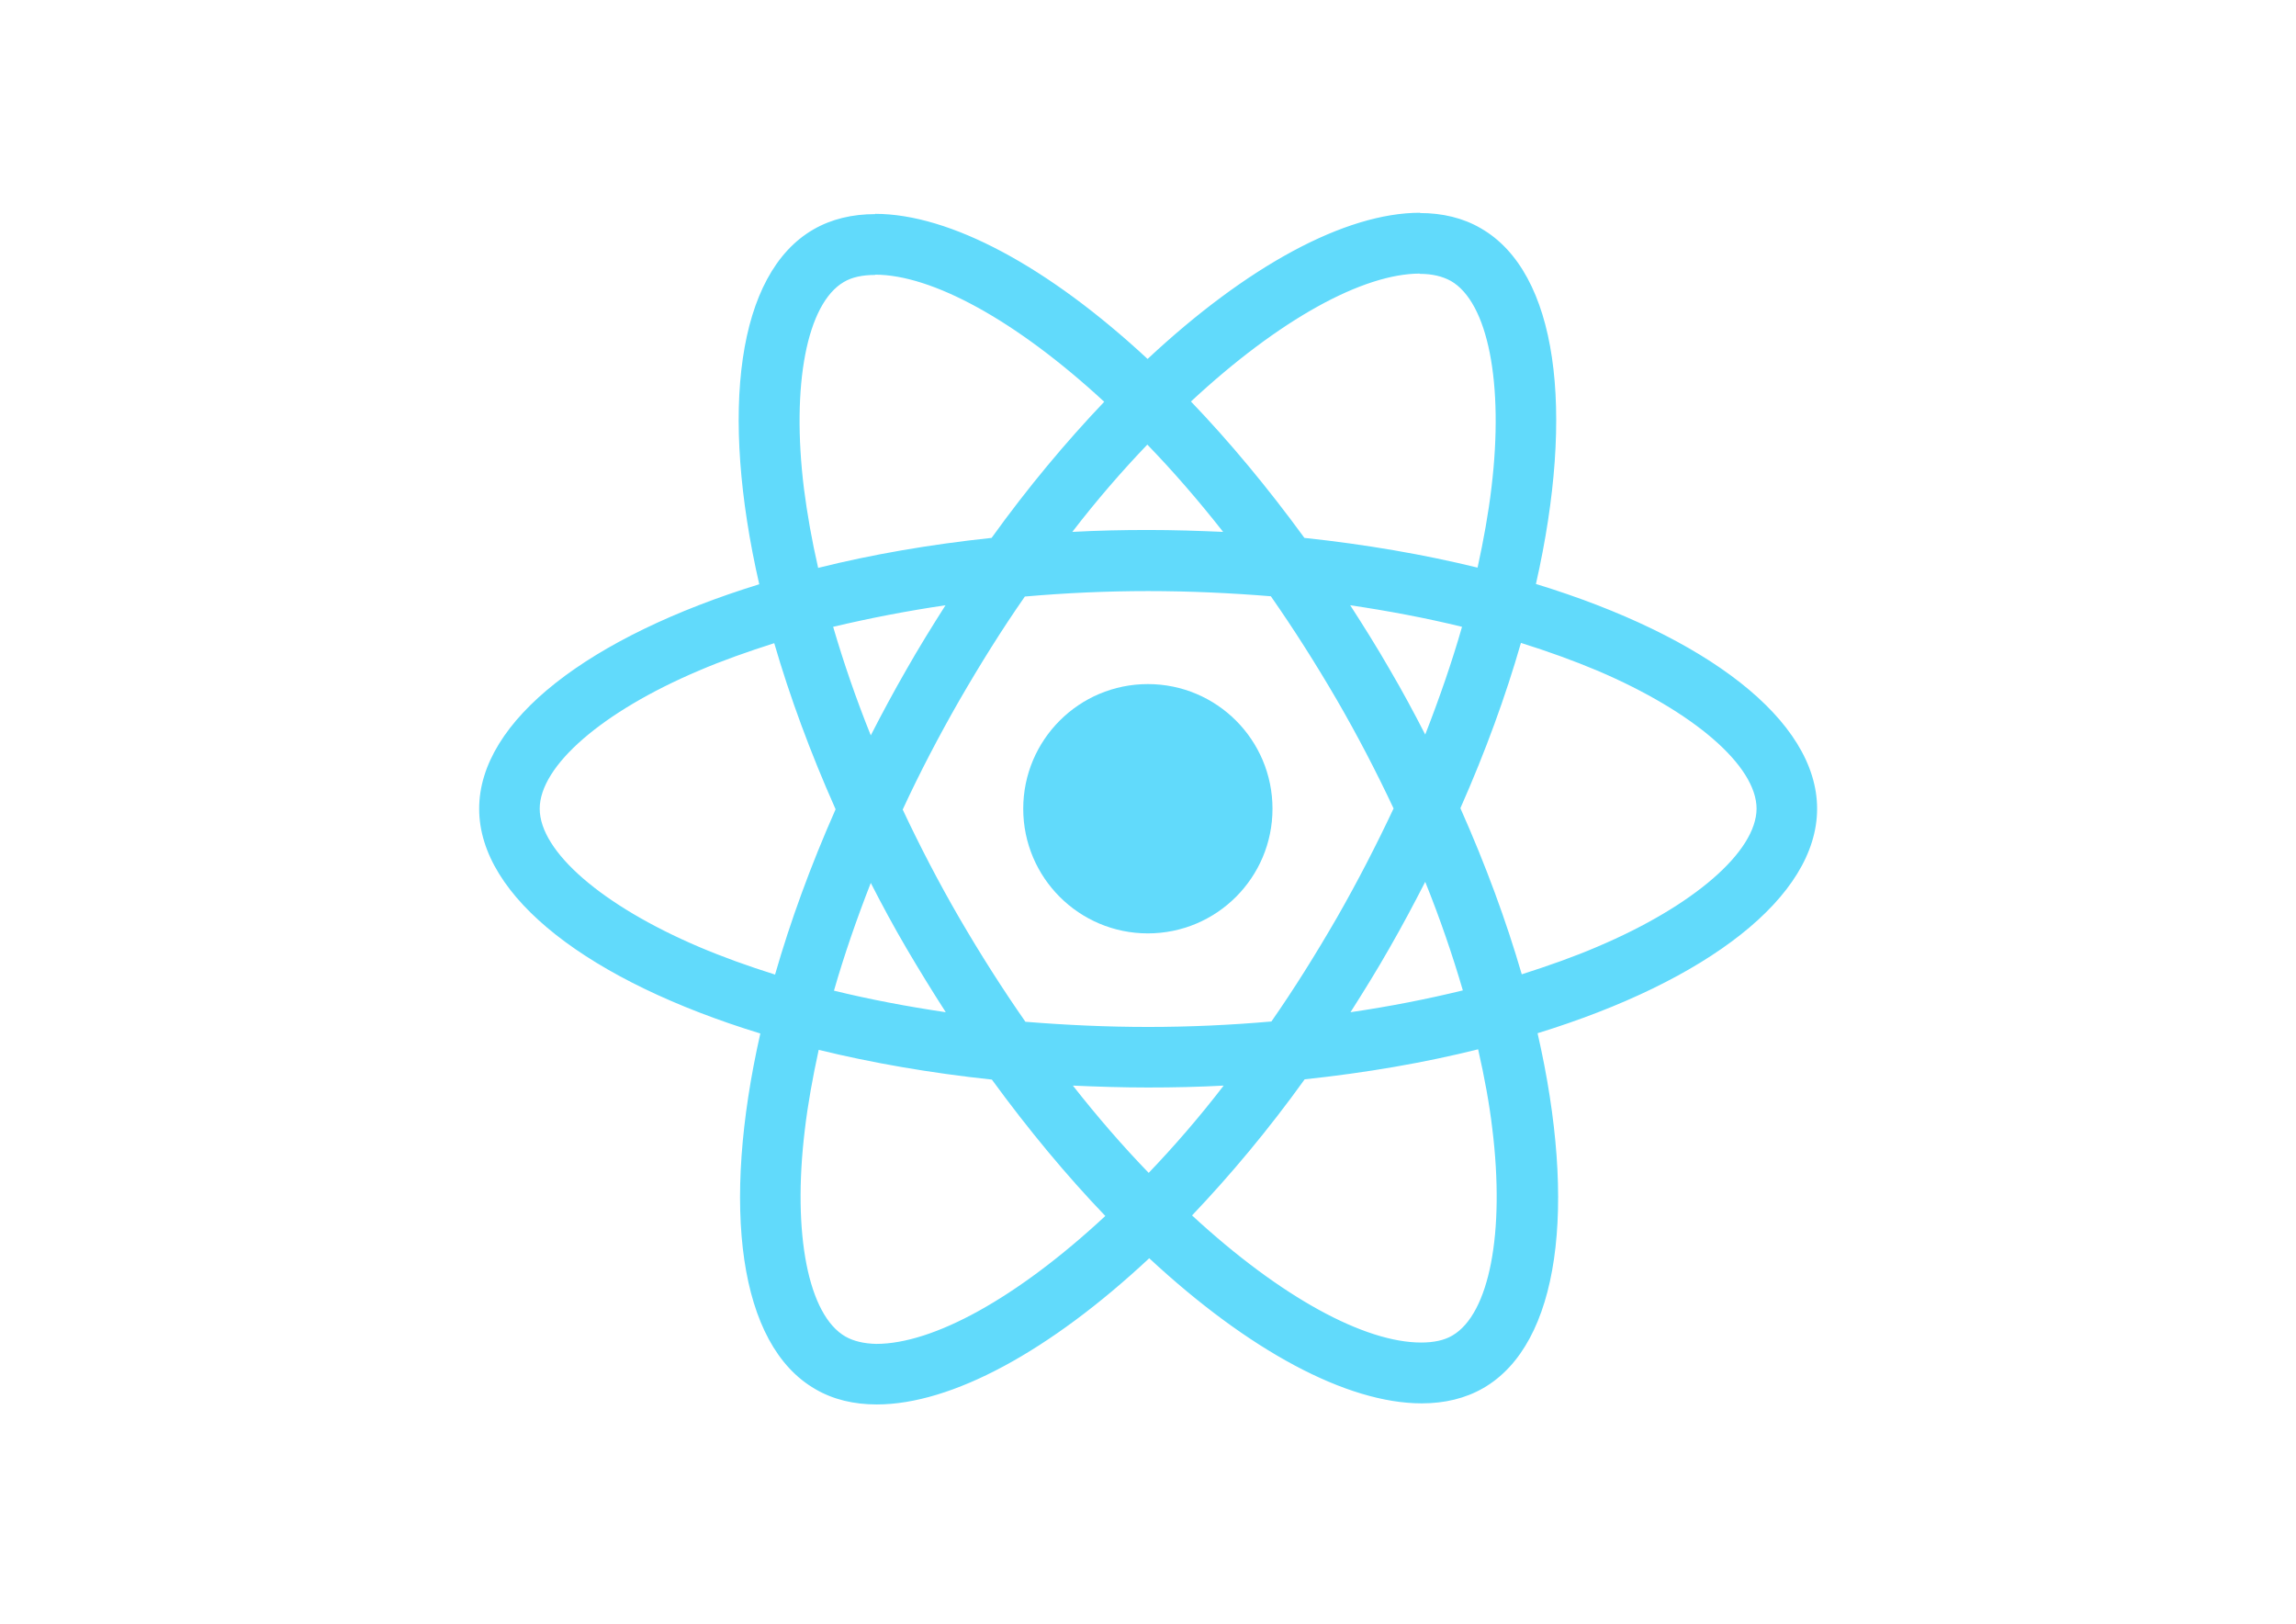
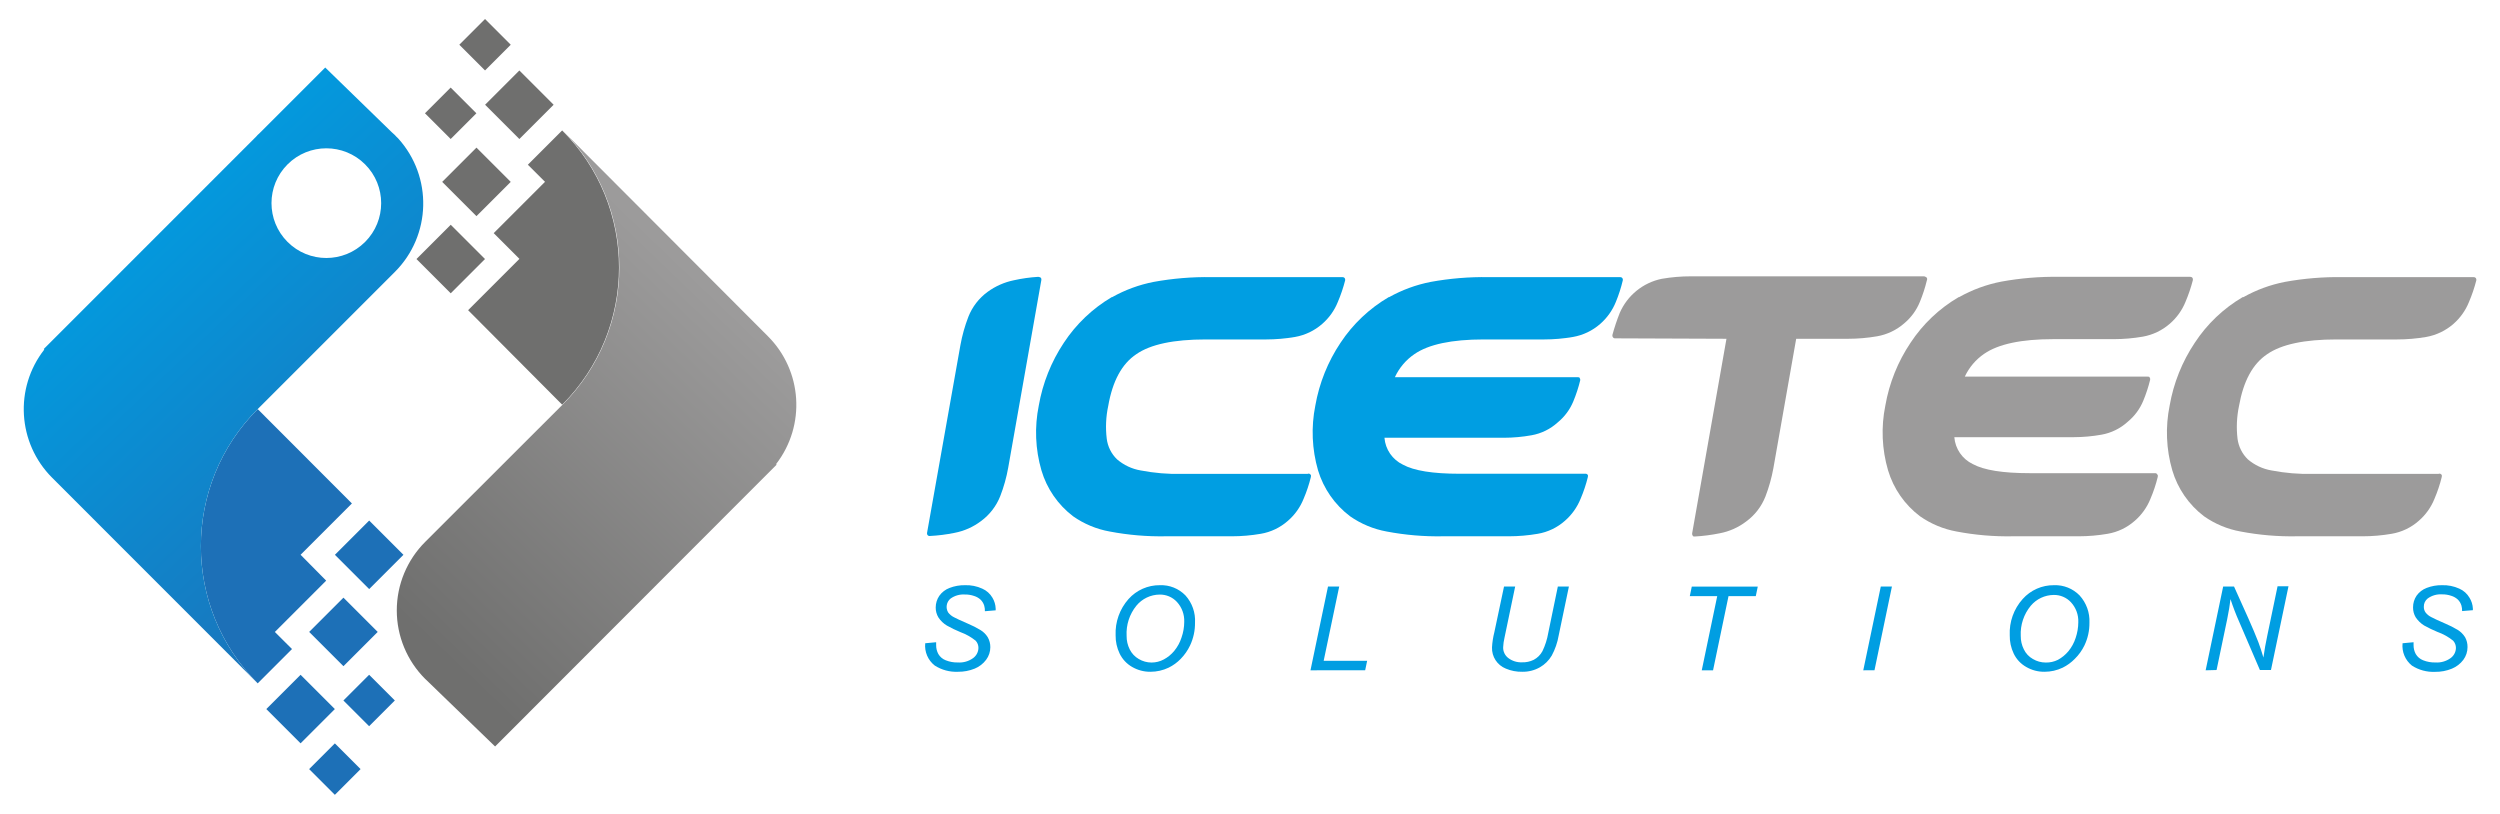
- <svg xmlns="http://www.w3.org/2000/svg" viewBox="0 0 841.9 595.3">
-   <g fill="#61DAFB">
-     <path d="M666.3 296.5c0-32.5-40.7-63.3-103.1-82.4 14.4-63.6 8-114.2-20.2-130.4-6.5-3.8-14.1-5.6-22.4-5.6v22.3c4.6 0 8.3.9 11.4 2.6 13.6 7.8 19.5 37.5 14.9 75.7-1.1 9.4-2.9 19.3-5.1 29.4-19.6-4.8-41-8.5-63.5-10.9-13.5-18.5-27.5-35.3-41.6-50 32.6-30.3 63.2-46.9 84-46.9V78c-27.5 0-63.5 19.6-99.9 53.6-36.4-33.8-72.4-53.2-99.9-53.2v22.3c20.7 0 51.4 16.5 84 46.6-14 14.7-28 31.4-41.3 49.9-22.6 2.4-44 6.1-63.6 11-2.3-10-4-19.7-5.2-29-4.7-38.2 1.1-67.9 14.6-75.8 3-1.8 6.9-2.6 11.5-2.6V78.5c-8.4 0-16 1.8-22.6 5.6-28.1 16.2-34.4 66.7-19.9 130.1-62.2 19.2-102.7 49.9-102.7 82.3 0 32.5 40.7 63.3 103.1 82.4-14.4 63.6-8 114.2 20.2 130.4 6.5 3.8 14.1 5.6 22.5 5.6 27.5 0 63.5-19.6 99.9-53.6 36.4 33.8 72.4 53.2 99.9 53.2 8.4 0 16-1.8 22.6-5.6 28.1-16.2 34.4-66.7 19.9-130.1 62-19.1 102.5-49.9 102.5-82.3zm-130.2-66.7c-3.7 12.9-8.3 26.2-13.5 39.5-4.1-8-8.4-16-13.1-24-4.6-8-9.5-15.8-14.4-23.4 14.2 2.1 27.9 4.7 41 7.9zm-45.8 106.5c-7.8 13.5-15.8 26.3-24.1 38.2-14.9 1.3-30 2-45.2 2-15.1 0-30.2-.7-45-1.9-8.3-11.9-16.4-24.6-24.2-38-7.6-13.1-14.5-26.4-20.8-39.8 6.2-13.4 13.2-26.8 20.7-39.9 7.8-13.5 15.8-26.3 24.1-38.2 14.9-1.3 30-2 45.2-2 15.1 0 30.2.7 45 1.9 8.3 11.9 16.4 24.6 24.2 38 7.6 13.1 14.5 26.4 20.8 39.8-6.3 13.4-13.2 26.8-20.7 39.9zm32.3-13c5.4 13.4 10 26.8 13.8 39.8-13.1 3.2-26.9 5.9-41.2 8 4.9-7.7 9.8-15.6 14.4-23.7 4.6-8 8.9-16.1 13-24.1zM421.2 430c-9.3-9.6-18.6-20.3-27.8-32 9 .4 18.2.7 27.5.7 9.4 0 18.7-.2 27.8-.7-9 11.7-18.3 22.4-27.5 32zm-74.4-58.9c-14.2-2.1-27.9-4.7-41-7.9 3.7-12.9 8.3-26.2 13.5-39.5 4.1 8 8.4 16 13.1 24 4.7 8 9.5 15.8 14.4 23.4zM420.7 163c9.3 9.6 18.6 20.3 27.8 32-9-.4-18.2-.7-27.5-.7-9.4 0-18.7.2-27.8.7 9-11.7 18.3-22.4 27.5-32zm-74 58.9c-4.9 7.7-9.8 15.6-14.4 23.7-4.6 8-8.9 16-13 24-5.4-13.4-10-26.8-13.8-39.8 13.1-3.1 26.9-5.8 41.2-7.9zm-90.5 125.2c-35.4-15.1-58.3-34.9-58.3-50.6 0-15.7 22.9-35.6 58.3-50.6 8.6-3.7 18-7 27.7-10.1 5.7 19.6 13.2 40 22.5 60.9-9.2 20.8-16.6 41.1-22.2 60.6-9.9-3.1-19.3-6.5-28-10.2zM310 490c-13.6-7.8-19.5-37.5-14.9-75.7 1.1-9.4 2.9-19.3 5.1-29.4 19.6 4.8 41 8.5 63.5 10.9 13.5 18.5 27.5 35.3 41.6 50-32.6 30.3-63.2 46.9-84 46.9-4.5-.1-8.3-1-11.3-2.7zm237.2-76.2c4.7 38.2-1.1 67.9-14.6 75.8-3 1.8-6.9 2.6-11.5 2.6-20.7 0-51.4-16.5-84-46.6 14-14.7 28-31.4 41.3-49.9 22.6-2.4 44-6.1 63.6-11 2.3 10.1 4.1 19.8 5.2 29.1zm38.5-66.7c-8.6 3.7-18 7-27.7 10.1-5.7-19.6-13.2-40-22.5-60.9 9.2-20.8 16.6-41.1 22.2-60.6 9.9 3.1 19.3 6.5 28.1 10.2 35.4 15.1 58.3 34.9 58.3 50.6-.1 15.7-23 35.6-58.4 50.6zM320.8 78.4z" />
-     <circle cx="420.9" cy="296.5" r="45.7" />
-     <path d="M520.5 78.1z" />
-   </g>
+ <svg xmlns="http://www.w3.org/2000/svg" id="Camada_1" data-name="Camada 1" viewBox="0 0 341 111">
+   <defs>
+     <style>.cls-1{fill:#009ee2;}.cls-2{fill:#9c9b9b;}.cls-3{fill:#1d70b7;}.cls-4{fill:url(#Gradiente_sem_nome_28);}.cls-5{fill:#6f6f6e;}.cls-6{fill:url(#Gradiente_sem_nome_35);}</style>
+     <linearGradient id="Gradiente_sem_nome_28" x1="-32.39" y1="1058.93" x2="-82.78" y2="1106.68" gradientTransform="translate(1121.97 108.52) rotate(90)" gradientUnits="userSpaceOnUse">
+       <stop offset="0" stop-color="#1d70b7" />
+       <stop offset="1" stop-color="#009ee2" />
+     </linearGradient>
+     <linearGradient id="Gradiente_sem_nome_35" x1="268.6" y1="183.32" x2="311.08" y2="139.06" gradientTransform="translate(-216.53 -101.86)" gradientUnits="userSpaceOnUse">
+       <stop offset="0" stop-color="#6f6f6e" />
+       <stop offset="1" stop-color="#9c9b9b" />
+     </linearGradient>
+   </defs>
+   <path class="cls-1" d="M141.62,37.76a.84.84,0,0,1,.35.12.39.39,0,0,1,.07.32l-4.52,25.59a20.63,20.63,0,0,1-1.09,3.89,7.75,7.75,0,0,1-2.61,3.39,8.71,8.71,0,0,1-3.61,1.61,22.34,22.34,0,0,1-3.4.43.33.33,0,0,1-.29-.12.37.37,0,0,1-.07-.31L131,47.08a21.31,21.31,0,0,1,1.09-3.88,7.67,7.67,0,0,1,2.62-3.39,9.23,9.23,0,0,1,3.57-1.58A21.19,21.19,0,0,1,141.62,37.76Z" />
+   <path class="cls-1" d="M178.74,64.73c.08,0,.1.14.07.31a19,19,0,0,1-1,3,7.78,7.78,0,0,1-2.14,3,7.45,7.45,0,0,1-3.7,1.77,23.31,23.31,0,0,1-3.94.34h-9a37.24,37.24,0,0,1-7.66-.65,12.55,12.55,0,0,1-5-2.08,12.22,12.22,0,0,1-4.32-6.27,18.48,18.48,0,0,1-.36-8.83,22.45,22.45,0,0,1,3.42-8.57,20,20,0,0,1,6.53-6.22h.06a19,19,0,0,1,5.67-2.08,40.37,40.37,0,0,1,7.85-.65h17.9a.37.37,0,0,1,.29.12.43.43,0,0,1,.07.32,20.76,20.76,0,0,1-1,2.95,7.81,7.81,0,0,1-2.14,3,7.64,7.64,0,0,1-3.69,1.77,23.51,23.51,0,0,1-3.95.34h-8.26q-6.53,0-9.43,2c-2,1.33-3.26,3.69-3.85,7.08a13.54,13.54,0,0,0-.2,4.47,4.72,4.72,0,0,0,1.4,2.8,6.67,6.67,0,0,0,3.24,1.52,26.42,26.42,0,0,0,5.6.47h17.15A.29.29,0,0,1,178.74,64.73Z" />
+   <path class="cls-1" d="M216.52,64.73c.08,0,.1.14.07.31a19,19,0,0,1-1,3,7.89,7.89,0,0,1-2.14,3,7.45,7.45,0,0,1-3.7,1.77,23.4,23.4,0,0,1-3.94.34h-9a37.24,37.24,0,0,1-7.66-.65,12.67,12.67,0,0,1-5-2.08,12.3,12.3,0,0,1-4.37-6.27,18.6,18.6,0,0,1-.37-8.83,22.33,22.33,0,0,1,3.44-8.57,20,20,0,0,1,6.57-6.22h.06a19.14,19.14,0,0,1,5.68-2.08,40.37,40.37,0,0,1,7.85-.65H221a.34.34,0,0,1,.28.12.36.36,0,0,1,.07.32,19.4,19.4,0,0,1-.95,2.95,7.92,7.92,0,0,1-2.14,3,7.63,7.63,0,0,1-3.7,1.77,23.31,23.31,0,0,1-3.94.34h-8.26c-4.35,0-7.5.67-9.43,2a7.74,7.74,0,0,0-2.67,3.15h24.92c.16,0,.26,0,.29.12a.37.37,0,0,1,.07.31,19.69,19.69,0,0,1-.94,2.87,7.31,7.31,0,0,1-2.12,2.86,7.15,7.15,0,0,1-3.58,1.76,21.51,21.51,0,0,1-3.75.34H188.84a4.45,4.45,0,0,0,2.52,3.67q2.26,1.24,7.73,1.24h17.15A.29.29,0,0,1,216.52,64.73Z" />
+   <path class="cls-2" d="M262.82,37.88a.45.45,0,0,1,0,.38,19.83,19.83,0,0,1-.95,2.92,7.48,7.48,0,0,1-2.13,2.92,7.63,7.63,0,0,1-3.7,1.77,23.4,23.4,0,0,1-3.94.34H245l-3.11,17.65a21.54,21.54,0,0,1-1.09,3.88,7.72,7.72,0,0,1-2.62,3.39,8.58,8.58,0,0,1-3.61,1.61,23.68,23.68,0,0,1-3.4.44c-.16,0-.26,0-.29-.13a.39.39,0,0,1-.07-.31l4.68-26.53-15.15-.06A.35.35,0,0,1,220,46a.39.39,0,0,1-.07-.31,28.41,28.41,0,0,1,1-3,8,8,0,0,1,5.73-4.66,23.25,23.25,0,0,1,4-.34h31.81A.84.84,0,0,1,262.82,37.88Z" />
+   <path class="cls-2" d="M294.25,64.73c.08,0,.1.14.07.31a19,19,0,0,1-1,3,7.78,7.78,0,0,1-2.14,3,7.45,7.45,0,0,1-3.7,1.77,23.31,23.31,0,0,1-3.94.34h-9a37.07,37.07,0,0,1-7.65-.65,12.65,12.65,0,0,1-5-2.08,12.23,12.23,0,0,1-4.36-6.27,18.35,18.35,0,0,1-.37-8.83,22.17,22.17,0,0,1,3.44-8.57,19.87,19.87,0,0,1,6.56-6.22h.06A19.14,19.14,0,0,1,273,38.41a40.44,40.44,0,0,1,7.85-.65h17.9a.37.37,0,0,1,.29.12.43.43,0,0,1,.07.32,20.76,20.76,0,0,1-1,2.95,7.81,7.81,0,0,1-2.14,3,7.64,7.64,0,0,1-3.69,1.77,23.43,23.43,0,0,1-3.95.34h-8.26q-6.53,0-9.43,2A7.74,7.74,0,0,0,268,51.37h24.92c.17,0,.26,0,.29.12a.37.37,0,0,1,.07.31,19.69,19.69,0,0,1-.94,2.87,7.31,7.31,0,0,1-2.12,2.86,7.16,7.16,0,0,1-3.57,1.76,21.71,21.71,0,0,1-3.76.34H266.57a4.45,4.45,0,0,0,2.52,3.67q2.27,1.24,7.74,1.24H294A.28.28,0,0,1,294.25,64.73Z" />
+   <path class="cls-2" d="M333,64.73c.07,0,.09.14.06.31a19,19,0,0,1-1,3,7.78,7.78,0,0,1-2.14,3,7.45,7.45,0,0,1-3.7,1.77,23.31,23.31,0,0,1-3.94.34h-9a37.07,37.07,0,0,1-7.65-.65,12.49,12.49,0,0,1-5-2.08,12.23,12.23,0,0,1-4.33-6.27,18.48,18.48,0,0,1-.36-8.83,22.31,22.31,0,0,1,3.43-8.57,19.78,19.78,0,0,1,6.53-6.22H306a19,19,0,0,1,5.66-2.08,40.44,40.44,0,0,1,7.85-.65h17.9a.37.37,0,0,1,.29.12.39.39,0,0,1,.07.32,20.76,20.76,0,0,1-1,2.95,7.89,7.89,0,0,1-2.13,3,7.71,7.71,0,0,1-3.7,1.77,23.43,23.43,0,0,1-4,.34h-8.26q-6.52,0-9.42,2c-2,1.33-3.26,3.69-3.86,7.08a13.82,13.82,0,0,0-.2,4.47,4.78,4.78,0,0,0,1.4,2.8,6.71,6.71,0,0,0,3.24,1.52,26.53,26.53,0,0,0,5.61.47h17.15A.31.31,0,0,1,333,64.73Z" />
+   <path class="cls-1" d="M126.2,87.74l1.49-.14V88a2.49,2.49,0,0,0,.3,1.21,2,2,0,0,0,1,.85,4.17,4.17,0,0,0,1.66.3,3.18,3.18,0,0,0,2.09-.6,1.76,1.76,0,0,0,.72-1.37,1.43,1.43,0,0,0-.38-1A7.28,7.28,0,0,0,131,86.22a16.26,16.26,0,0,1-1.84-.89A3.57,3.57,0,0,1,128,84.22a2.56,2.56,0,0,1-.37-1.36,2.82,2.82,0,0,1,.49-1.59,3,3,0,0,1,1.41-1.08,5.57,5.57,0,0,1,2.1-.37,5.21,5.21,0,0,1,2.35.47,3,3,0,0,1,1.39,1.24,3.09,3.09,0,0,1,.44,1.49s0,.13,0,.23l-1.47.12a2.47,2.47,0,0,0-.09-.75,1.94,1.94,0,0,0-.48-.81,2.3,2.3,0,0,0-.9-.52,3.7,3.7,0,0,0-1.28-.2,3,3,0,0,0-1.94.56,1.47,1.47,0,0,0-.32,1.89,2.26,2.26,0,0,0,.79.65c.27.15.91.45,1.93.89a12.94,12.94,0,0,1,1.69.86,2.94,2.94,0,0,1,1,1,2.69,2.69,0,0,1,.34,1.34,2.84,2.84,0,0,1-.57,1.71,3.68,3.68,0,0,1-1.56,1.21,5.87,5.87,0,0,1-2.28.43,5.42,5.42,0,0,1-3.17-.85A3.42,3.42,0,0,1,126.2,87.74Z" />
+   <path class="cls-1" d="M152.17,86.65a7,7,0,0,1,1.76-4.94,5.66,5.66,0,0,1,4.28-1.89,4.61,4.61,0,0,1,3.48,1.39A5.12,5.12,0,0,1,163,84.94a7.12,7.12,0,0,1-.67,3.09,6.8,6.8,0,0,1-1.28,1.84,5.94,5.94,0,0,1-1.65,1.2,5.73,5.73,0,0,1-2.48.56,4.89,4.89,0,0,1-2.5-.66,4.21,4.21,0,0,1-1.7-1.82A5.56,5.56,0,0,1,152.17,86.65Zm1.5.08a4,4,0,0,0,.42,1.84,3.1,3.1,0,0,0,1.24,1.32,3.41,3.41,0,0,0,1.74.48,3.54,3.54,0,0,0,1.67-.42,4.74,4.74,0,0,0,1.42-1.16,5.53,5.53,0,0,0,1-1.83,6.56,6.56,0,0,0,.37-2.14,3.8,3.8,0,0,0-1-2.72,3.13,3.13,0,0,0-2.36-1A4.15,4.15,0,0,0,155,82.62,6,6,0,0,0,153.67,86.73Z" />
+   <path class="cls-1" d="M178.75,91.43,181.14,80h1.53l-2.12,10.13h5.93l-.27,1.29Z" />
+   <path class="cls-1" d="M205.15,80h1.52l-1.46,7a7.08,7.08,0,0,0-.18,1.29,1.77,1.77,0,0,0,.72,1.48,2.88,2.88,0,0,0,1.83.57A3.36,3.36,0,0,0,209.2,90a2.88,2.88,0,0,0,1.19-1.18,9.36,9.36,0,0,0,.79-2.48L212.49,80H214l-1.4,6.7a8.92,8.92,0,0,1-.94,2.72,4.44,4.44,0,0,1-1.62,1.6,4.71,4.71,0,0,1-2.41.61,5.44,5.44,0,0,1-2.23-.43,3,3,0,0,1-1.89-2.9,10.84,10.84,0,0,1,.32-2.07Z" />
+   <path class="cls-1" d="M232.12,91.43l2.11-10.12h-3.74l.27-1.3h9l-.27,1.3h-3.72l-2.11,10.12Z" />
+   <path class="cls-1" d="M254.15,91.43,256.54,80h1.52l-2.38,11.42Z" />
+   <path class="cls-1" d="M274.13,86.65a6.92,6.92,0,0,1,1.76-4.94,5.64,5.64,0,0,1,4.28-1.89,4.63,4.63,0,0,1,3.48,1.39A5.17,5.17,0,0,1,285,84.94a7,7,0,0,1-.68,3.09A6.55,6.55,0,0,1,283,89.87a6.08,6.08,0,0,1-1.65,1.2,5.73,5.73,0,0,1-2.48.56,4.84,4.84,0,0,1-2.5-.66,4.15,4.15,0,0,1-1.7-1.82A5.56,5.56,0,0,1,274.13,86.65Zm1.5.08a4,4,0,0,0,.42,1.84,3,3,0,0,0,1.24,1.32,3.41,3.41,0,0,0,1.74.48A3.54,3.54,0,0,0,280.7,90a4.87,4.87,0,0,0,1.42-1.16,5.53,5.53,0,0,0,1-1.83,6.81,6.81,0,0,0,.36-2.14,3.79,3.79,0,0,0-1-2.72,3.13,3.13,0,0,0-2.36-1A4.14,4.14,0,0,0,277,82.62,6,6,0,0,0,275.63,86.73Z" />
+   <path class="cls-1" d="M300.85,91.43,303.24,80h1.48l1.93,4.29c.58,1.31,1.05,2.41,1.39,3.3q.3.78.69,2.1c.14-1,.31-2,.53-3l1.4-6.72h1.49l-2.39,11.42h-1.51l-2.83-6.59a31.47,31.47,0,0,1-1.18-3.08q-.12,1.11-.45,2.73l-1.45,6.94Z" />
+   <path class="cls-1" d="M327.71,87.74l1.5-.14,0,.4a2.49,2.49,0,0,0,.3,1.21,2,2,0,0,0,1,.85,4.22,4.22,0,0,0,1.67.3,3.19,3.19,0,0,0,2.09-.6,1.76,1.76,0,0,0,.72-1.37,1.47,1.47,0,0,0-.38-1,7.24,7.24,0,0,0-2.13-1.19,17.2,17.2,0,0,1-1.84-.89,3.79,3.79,0,0,1-1.14-1.11,2.56,2.56,0,0,1-.36-1.36,2.81,2.81,0,0,1,.48-1.59A3,3,0,0,1,331,80.19a5.56,5.56,0,0,1,2.09-.37,5.26,5.26,0,0,1,2.36.47,3,3,0,0,1,1.39,1.24A3.07,3.07,0,0,1,337.3,83a2.2,2.2,0,0,1,0,.23l-1.47.12a2.47,2.47,0,0,0-.09-.75,1.94,1.94,0,0,0-.48-.81,2.3,2.3,0,0,0-.9-.52,3.7,3.7,0,0,0-1.28-.2,3,3,0,0,0-1.94.56,1.39,1.39,0,0,0-.53,1.14,1.3,1.3,0,0,0,.22.75,2.17,2.17,0,0,0,.79.65c.27.15.91.45,1.92.89a13.26,13.26,0,0,1,1.7.86,3.15,3.15,0,0,1,1,1,2.69,2.69,0,0,1,.33,1.34A2.89,2.89,0,0,1,336,90a3.71,3.71,0,0,1-1.57,1.21,5.79,5.79,0,0,1-2.28.43,5.39,5.39,0,0,1-3.16-.85A3.45,3.45,0,0,1,327.71,87.74Z" />
+   <path class="cls-3" d="M35.15,55.8a26.45,26.45,0,0,0,0,37.41h0l4.68-4.68L37.49,86.2l7-7L41,75.67l7-7Z" />
+   <rect class="cls-3" x="47.05" y="72.37" width="6.61" height="6.61" transform="translate(68.26 -13.44) rotate(45)" />
+   <rect class="cls-3" x="43.54" y="82.89" width="6.61" height="6.61" transform="translate(74.67 -7.88) rotate(45)" />
+   <rect class="cls-3" x="37.69" y="93.41" width="6.61" height="6.61" transform="translate(80.4 -0.66) rotate(45)" />
+   <rect class="cls-3" x="47.87" y="93.07" width="4.96" height="4.96" transform="translate(82.31 -7.62) rotate(45)" />
+   <rect class="cls-3" x="43.2" y="102.42" width="4.96" height="4.96" transform="translate(87.55 -1.57) rotate(45)" />
+   <path class="cls-4" d="M54.3,18.87v0l-.24-.23-.2-.22c-.14-.14-.29-.26-.43-.39L44.36,9.21l-9,9-.21.19-.18.2-29,29,.07.08A13.22,13.22,0,0,0,7.1,65.15h0L35.15,93.21a26.45,26.45,0,0,1,0-37.41L53.86,37.09A13.21,13.21,0,0,0,54.3,18.87ZM49.8,33a7.48,7.48,0,1,1,0-10.58A7.48,7.48,0,0,1,49.8,33Z" />
+   <path class="cls-5" d="M76.68,55.2a26.45,26.45,0,0,0,0-37.41L72,22.47l2.34,2.33-7,7,3.51,3.51-7,7Z" />
+   <rect class="cls-5" x="58.17" y="32.02" width="6.61" height="6.61" transform="translate(79.97 103.78) rotate(-135)" />
+   <rect class="cls-5" x="61.68" y="21.5" width="6.61" height="6.61" transform="translate(93.4 88.3) rotate(-135)" />
+   <rect class="cls-5" x="67.52" y="10.98" width="6.61" height="6.61" transform="translate(110.82 74.47) rotate(-135)" />
+   <rect class="cls-5" x="59" y="12.97" width="4.96" height="4.96" transform="translate(94.02 69.85) rotate(-135)" />
+   <rect class="cls-5" x="63.67" y="3.62" width="4.96" height="4.96" transform="translate(108.62 57.19) rotate(-135)" />
+   <path class="cls-6" d="M104.73,45.85l-28-28.06a26.45,26.45,0,0,1,0,37.41L58,73.91h0a13.21,13.21,0,0,0,0,18.7l.09.08h0l9.44,9.13,38.4-38.44-.07-.08A13.22,13.22,0,0,0,104.73,45.85Z" />
</svg>
